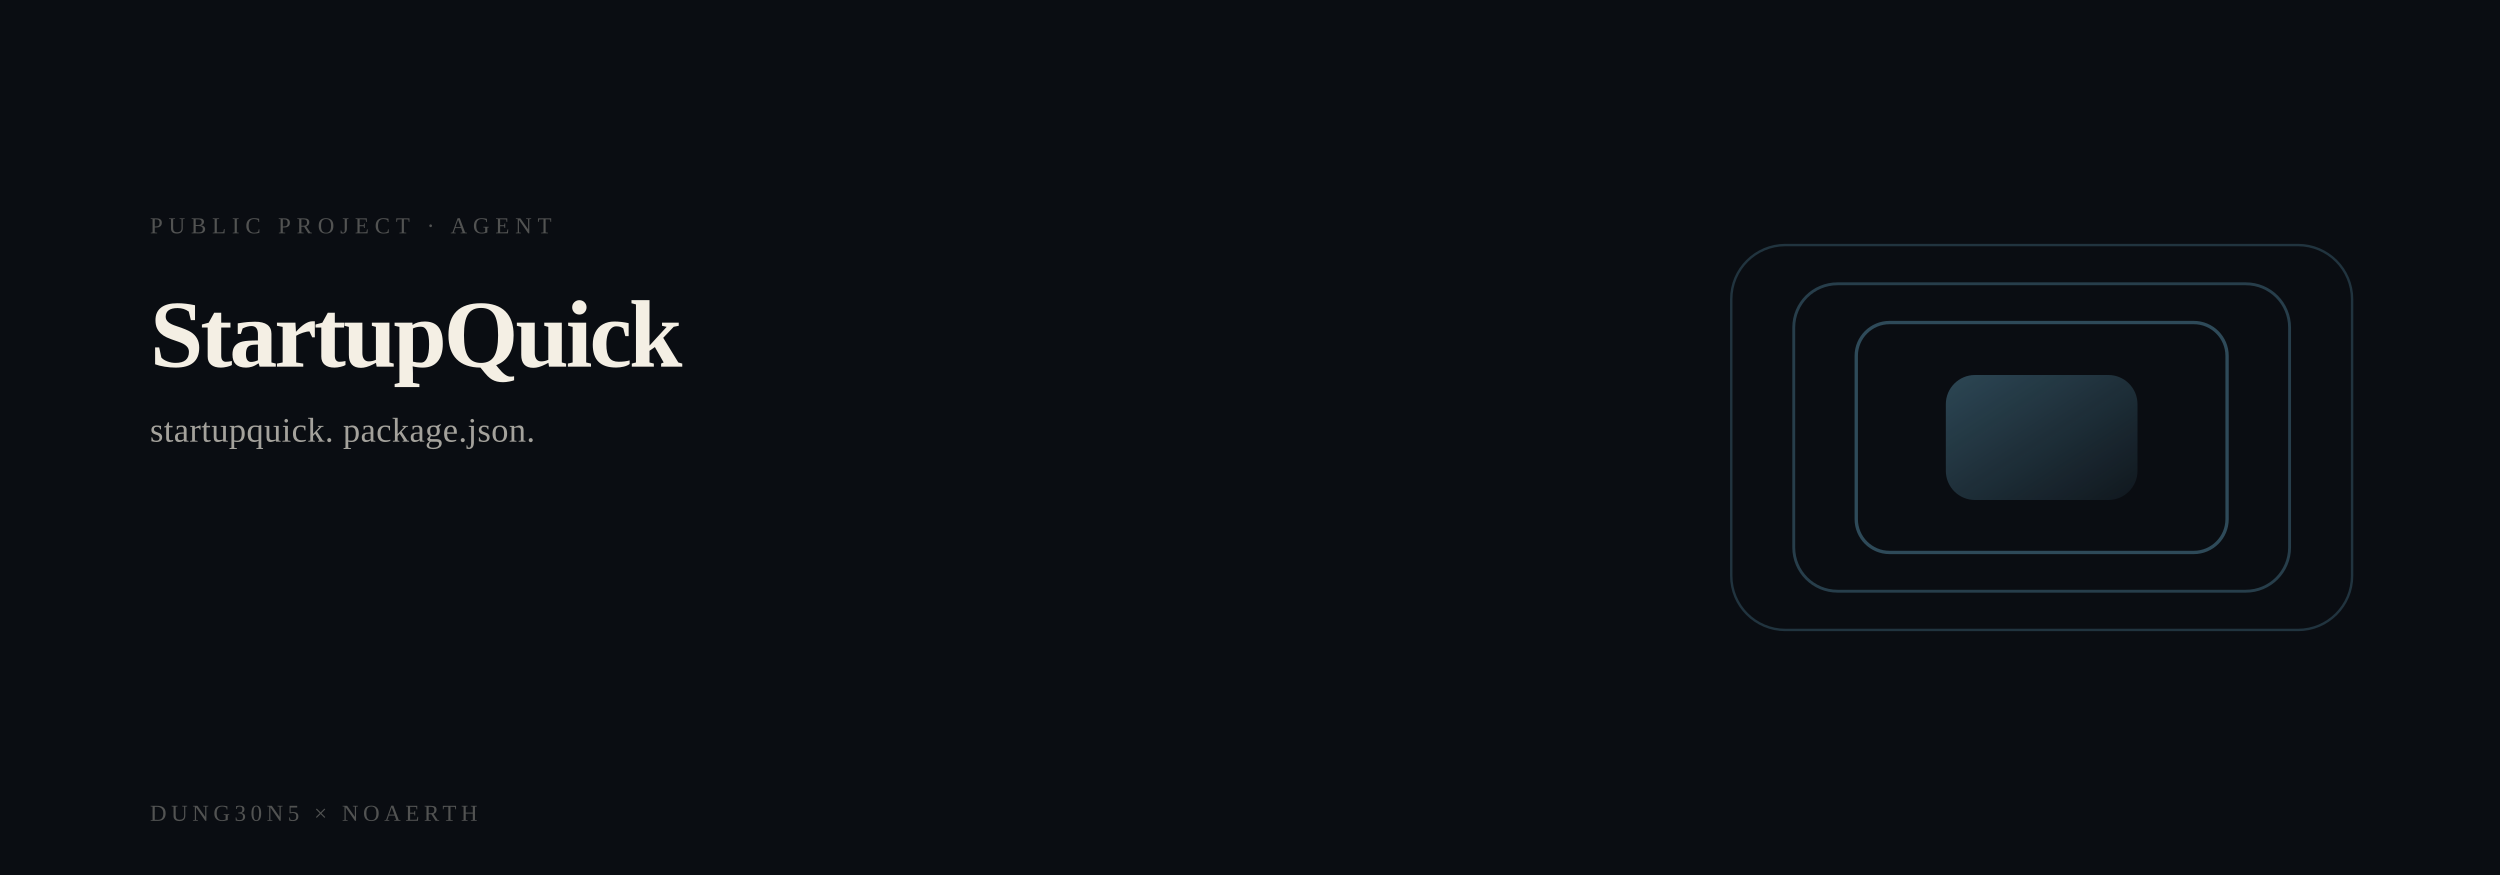
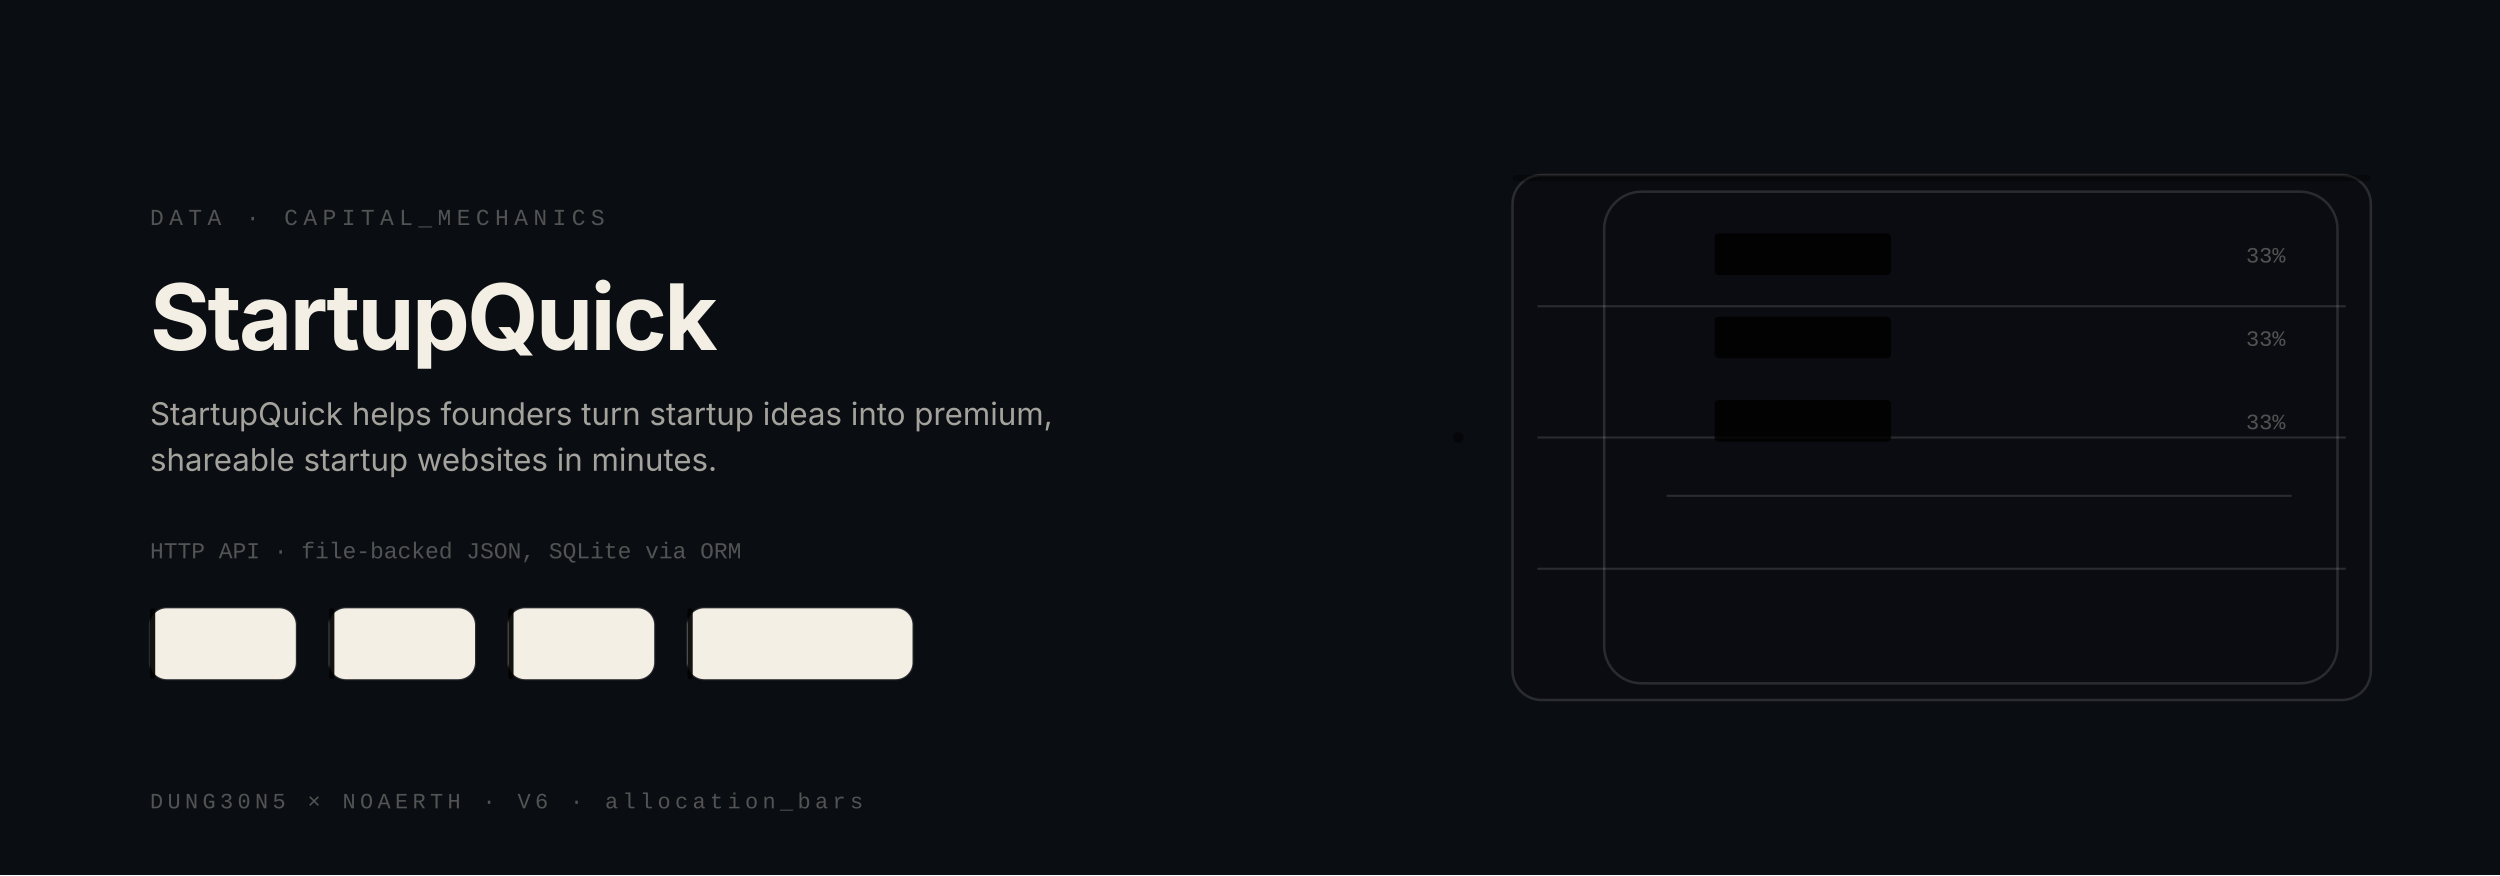
- <svg xmlns="http://www.w3.org/2000/svg" viewBox="0 0 1200 420" width="1200" height="420" role="img" aria-label="StartupQuick: a state ring with tool nodes attached. Motion depicts an objective becomes context, tools read and write state, the loop closes.">
-   <defs>
-     <linearGradient id="hero-startupquick-dark-a" x1="0" y1="0" x2="1" y2="1">
-       <stop offset="0" stop-color="#6fb7d6" stop-opacity="0.85" />
-       <stop offset="1" stop-color="#6fb7d6" stop-opacity="0.15" />
-     </linearGradient>
-   </defs>
+ <svg xmlns="http://www.w3.org/2000/svg" viewBox="0 0 1200 420" width="1200" height="420" role="img" aria-label="StartupQuick: value enters, allocates across positions, and settles">
  <rect width="1200" height="420" fill="#0a0d12" />
-   <rect x="891" y="154.82" width="178" height="110.36" rx="16" fill="none" stroke="#6fb7d6" stroke-width="1.60" opacity="0.36" />
-   <rect x="861" y="136.22" width="238" height="147.56" rx="21" fill="none" stroke="#6fb7d6" stroke-width="1.38" opacity="0.29" />
-   <rect x="831" y="117.62" width="298" height="184.76" rx="26" fill="none" stroke="#6fb7d6" stroke-width="1.16" opacity="0.23" />
-   <rect x="934" y="180" width="92" height="60" rx="14" fill="url(#hero-startupquick-dark-a)" opacity="0.40" />
-   <text x="72" y="112" fill="#f4efe44f" font-size="11" letter-spacing="2.8">PUBLIC PROJECT · AGENT</text>
-   <text x="72" y="176" fill="#f4efe4" font-size="46" font-weight="660" letter-spacing="-1.4">StartupQuick</text>
-   <text x="72" y="212" fill="#f4efe4a8" font-size="16.5" letter-spacing="0.2">startupquick. package.json.</text>
-   <rect x="72" y="266" width="106" height="40" rx="9" fill="#f4efe4" fill-opacity="0.05" stroke="#f4efe424" stroke-width="1.1" opacity="0">
-     <animate attributeName="opacity" from="0" to="1" dur="0.5s" begin="0.50s" fill="freeze" />
-   </rect>
-   <rect x="72" y="266" width="2.5" height="40" rx="1.2" fill="#6fb7d6" opacity="0">
-     <animate attributeName="opacity" from="0" to="0.9" dur="0.5s" begin="0.50s" fill="freeze" />
-   </rect>
-   <text x="125" y="291" fill="#f4efe4" font-size="11.5" text-anchor="middle" font-family="ui-monospace,SFMono-Regular,Menlo,monospace" opacity="0">objective<animate attributeName="opacity" from="0" to="1" dur="0.5s" begin="0.65s" fill="freeze" />
-   </text>
-   <rect x="194" y="266" width="106" height="40" rx="9" fill="#f4efe4" fill-opacity="0.05" stroke="#f4efe424" stroke-width="1.1" opacity="0">
-     <animate attributeName="opacity" from="0" to="1" dur="0.5s" begin="1.00s" fill="freeze" />
-   </rect>
-   <rect x="194" y="266" width="2.5" height="40" rx="1.2" fill="#6fb7d6" opacity="0">
-     <animate attributeName="opacity" from="0" to="0.9" dur="0.5s" begin="1.00s" fill="freeze" />
-   </rect>
-   <text x="247" y="291" fill="#f4efe4" font-size="11.5" text-anchor="middle" font-family="ui-monospace,SFMono-Regular,Menlo,monospace" opacity="0">load context<animate attributeName="opacity" from="0" to="1" dur="0.5s" begin="1.15s" fill="freeze" />
-   </text>
-   <rect x="316" y="266" width="106" height="40" rx="9" fill="#f4efe4" fill-opacity="0.05" stroke="#f4efe424" stroke-width="1.1" opacity="0">
-     <animate attributeName="opacity" from="0" to="1" dur="0.5s" begin="1.50s" fill="freeze" />
-   </rect>
-   <rect x="316" y="266" width="2.5" height="40" rx="1.2" fill="#6fb7d6" opacity="0">
-     <animate attributeName="opacity" from="0" to="0.9" dur="0.5s" begin="1.50s" fill="freeze" />
-   </rect>
-   <text x="369" y="291" fill="#f4efe4" font-size="11.5" text-anchor="middle" font-family="ui-monospace,SFMono-Regular,Menlo,monospace" opacity="0">call tools<animate attributeName="opacity" from="0" to="1" dur="0.5s" begin="1.65s" fill="freeze" />
-   </text>
-   <rect x="438" y="266" width="106" height="40" rx="9" fill="#f4efe4" fill-opacity="0.05" stroke="#f4efe424" stroke-width="1.1" opacity="0">
-     <animate attributeName="opacity" from="0" to="1" dur="0.5s" begin="2.00s" fill="freeze" />
-   </rect>
-   <rect x="438" y="266" width="2.5" height="40" rx="1.2" fill="#e7c27a" opacity="0">
-     <animate attributeName="opacity" from="0" to="0.9" dur="0.5s" begin="2.00s" fill="freeze" />
-   </rect>
-   <text x="491" y="291" fill="#f4efe4" font-size="11.5" text-anchor="middle" font-family="ui-monospace,SFMono-Regular,Menlo,monospace" opacity="0">verify<animate attributeName="opacity" from="0" to="1" dur="0.5s" begin="2.15s" fill="freeze" />
-   </text>
-   <text x="72" y="394" fill="#f4efe44f" font-size="11" letter-spacing="2.2">DUNG30N5 × NOAERTH</text>
+   <text x="72" y="108" font-family="ui-monospace, SFMono-Regular, Menlo, Monaco, Consolas, 'Liberation Mono', monospace" font-size="11" letter-spacing="2.6" fill="#f4efe44f">DATA · CAPITAL_MECHANICS</text>
+   <text x="72" y="168" font-family="-apple-system, BlinkMacSystemFont, 'Segoe UI', Inter, Helvetica, Arial, sans-serif" font-size="44" font-weight="660" letter-spacing="-1.2" fill="#f4efe4">StartupQuick</text>
+   <text x="72" y="204" font-family="-apple-system, BlinkMacSystemFont, 'Segoe UI', Inter, Helvetica, Arial, sans-serif" font-size="15" fill="#f4efe4a8">StartupQuick helps founders turn startup ideas into premium,</text>
+   <text x="72" y="226" font-family="-apple-system, BlinkMacSystemFont, 'Segoe UI', Inter, Helvetica, Arial, sans-serif" font-size="15" fill="#f4efe4a8">shareable startup websites in minutes.</text>
+   <text x="72" y="268" font-family="ui-monospace, SFMono-Regular, Menlo, Monaco, Consolas, 'Liberation Mono', monospace" font-size="11" fill="#f4efe44f">HTTP API · file-backed JSON, SQLite via ORM</text>
+   <rect x="72.0" y="292.0" width="70.0" height="34.0" rx="8" fill="#f4efe4" stroke="#f4efe424" stroke-width="1.1" />
+   <rect x="72.0" y="292.0" width="2.5" height="34.0" rx="1.2" fill="amber" opacity="0.92" />
+   <text x="107.0" y="314" font-family="ui-monospace, SFMono-Regular, Menlo, Monaco, Consolas, 'Liberation Mono', monospace" font-size="11" fill="#f4efe4" fill-opacity="0.82" text-anchor="middle">checkout</text>
+   <rect x="158.0" y="292.0" width="70.0" height="34.0" rx="8" fill="#f4efe4" stroke="#f4efe424" stroke-width="1.1" />
+   <rect x="158.0" y="292.0" width="2.5" height="34.0" rx="1.2" fill="amber" opacity="0.92" />
+   <text x="193.0" y="314" font-family="ui-monospace, SFMono-Regular, Menlo, Monaco, Consolas, 'Liberation Mono', monospace" font-size="11" fill="#f4efe4" fill-opacity="0.82" text-anchor="middle">generate</text>
+   <rect x="244.0" y="292.0" width="70.0" height="34.0" rx="8" fill="#f4efe4" stroke="#f4efe424" stroke-width="1.1" />
+   <rect x="244.0" y="292.0" width="2.5" height="34.0" rx="1.2" fill="amber" opacity="0.92" />
+   <text x="279.0" y="314" font-family="ui-monospace, SFMono-Regular, Menlo, Monaco, Consolas, 'Liberation Mono', monospace" font-size="11" fill="#f4efe4" fill-opacity="0.82" text-anchor="middle">startups</text>
+   <rect x="330.0" y="292.0" width="108.0" height="34.0" rx="8" fill="#f4efe4" stroke="#f4efe424" stroke-width="1.1" />
+   <rect x="330.0" y="292.0" width="2.5" height="34.0" rx="1.2" fill="mint" opacity="0.92" />
+   <text x="384.0" y="314" font-family="ui-monospace, SFMono-Regular, Menlo, Monaco, Consolas, 'Liberation Mono', monospace" font-size="11" fill="#f4efe4" fill-opacity="0.82" text-anchor="middle">startups/[slug]</text>
+   <rect x="726.0" y="84.0" width="412.0" height="252.0" rx="14" fill="amber" fill-opacity="0.05" />
+   <line x1="740.0" y1="85.0" x2="1124.0" y2="85.0" stroke="amber" stroke-width="1.6" opacity="0.4" />
+   <rect x="726.0" y="84.0" width="412.0" height="252.0" rx="14" fill="none" stroke="#f4efe424" stroke-width="1.2" />
+   <line x1="738.0" y1="147.0" x2="1126.0" y2="147.0" stroke="#f4efe424" stroke-width="1" />
+   <line x1="738.0" y1="210.0" x2="1126.0" y2="210.0" stroke="#f4efe424" stroke-width="1" />
+   <line x1="738.0" y1="273.0" x2="1126.0" y2="273.0" stroke="#f4efe424" stroke-width="1" />
+   <rect x="726.0" y="84.0" width="412.0" height="3" rx="1.5" fill="amber" opacity="0.35" />
+   <path d="M1094.0 302.0 h20 M1104.0 292.0 v20" stroke="mint" stroke-width="1.4" opacity="0.6" />
+   <rect x="770" y="92" width="352" height="236" rx="18" fill="none" stroke="#f4efe424" stroke-width="1.2" />
+   <rect x="823.0" y="112.0" width="84.7" height="20.0" rx="2" fill="mint" opacity="0.82" />
+   <text x="1097" y="126" font-family="ui-monospace, SFMono-Regular, Menlo, Monaco, Consolas, 'Liberation Mono', monospace" font-size="10.5" fill="#f4efe44f" text-anchor="end">33%</text>
+   <rect x="823.0" y="152.0" width="84.7" height="20.0" rx="2" fill="amber" opacity="0.82" />
+   <text x="1097" y="166" font-family="ui-monospace, SFMono-Regular, Menlo, Monaco, Consolas, 'Liberation Mono', monospace" font-size="10.5" fill="#f4efe44f" text-anchor="end">33%</text>
+   <rect x="823.0" y="192.0" width="84.7" height="20.0" rx="2" fill="amber" opacity="0.82" />
+   <text x="1097" y="206" font-family="ui-monospace, SFMono-Regular, Menlo, Monaco, Consolas, 'Liberation Mono', monospace" font-size="10.5" fill="#f4efe44f" text-anchor="end">33%</text>
+   <line x1="800" y1="238" x2="1100" y2="238" stroke="#f4efe424" stroke-width="1" />
+   <circle cx="700.0" cy="210.0" r="2.6" fill="amber" opacity="0.5" />
+   <text x="72" y="388" font-family="ui-monospace, SFMono-Regular, Menlo, Monaco, Consolas, 'Liberation Mono', monospace" font-size="10.5" letter-spacing="2.1" fill="#f4efe44f">DUNG30N5 × NOAERTH · V6 · allocation_bars</text>
</svg>
